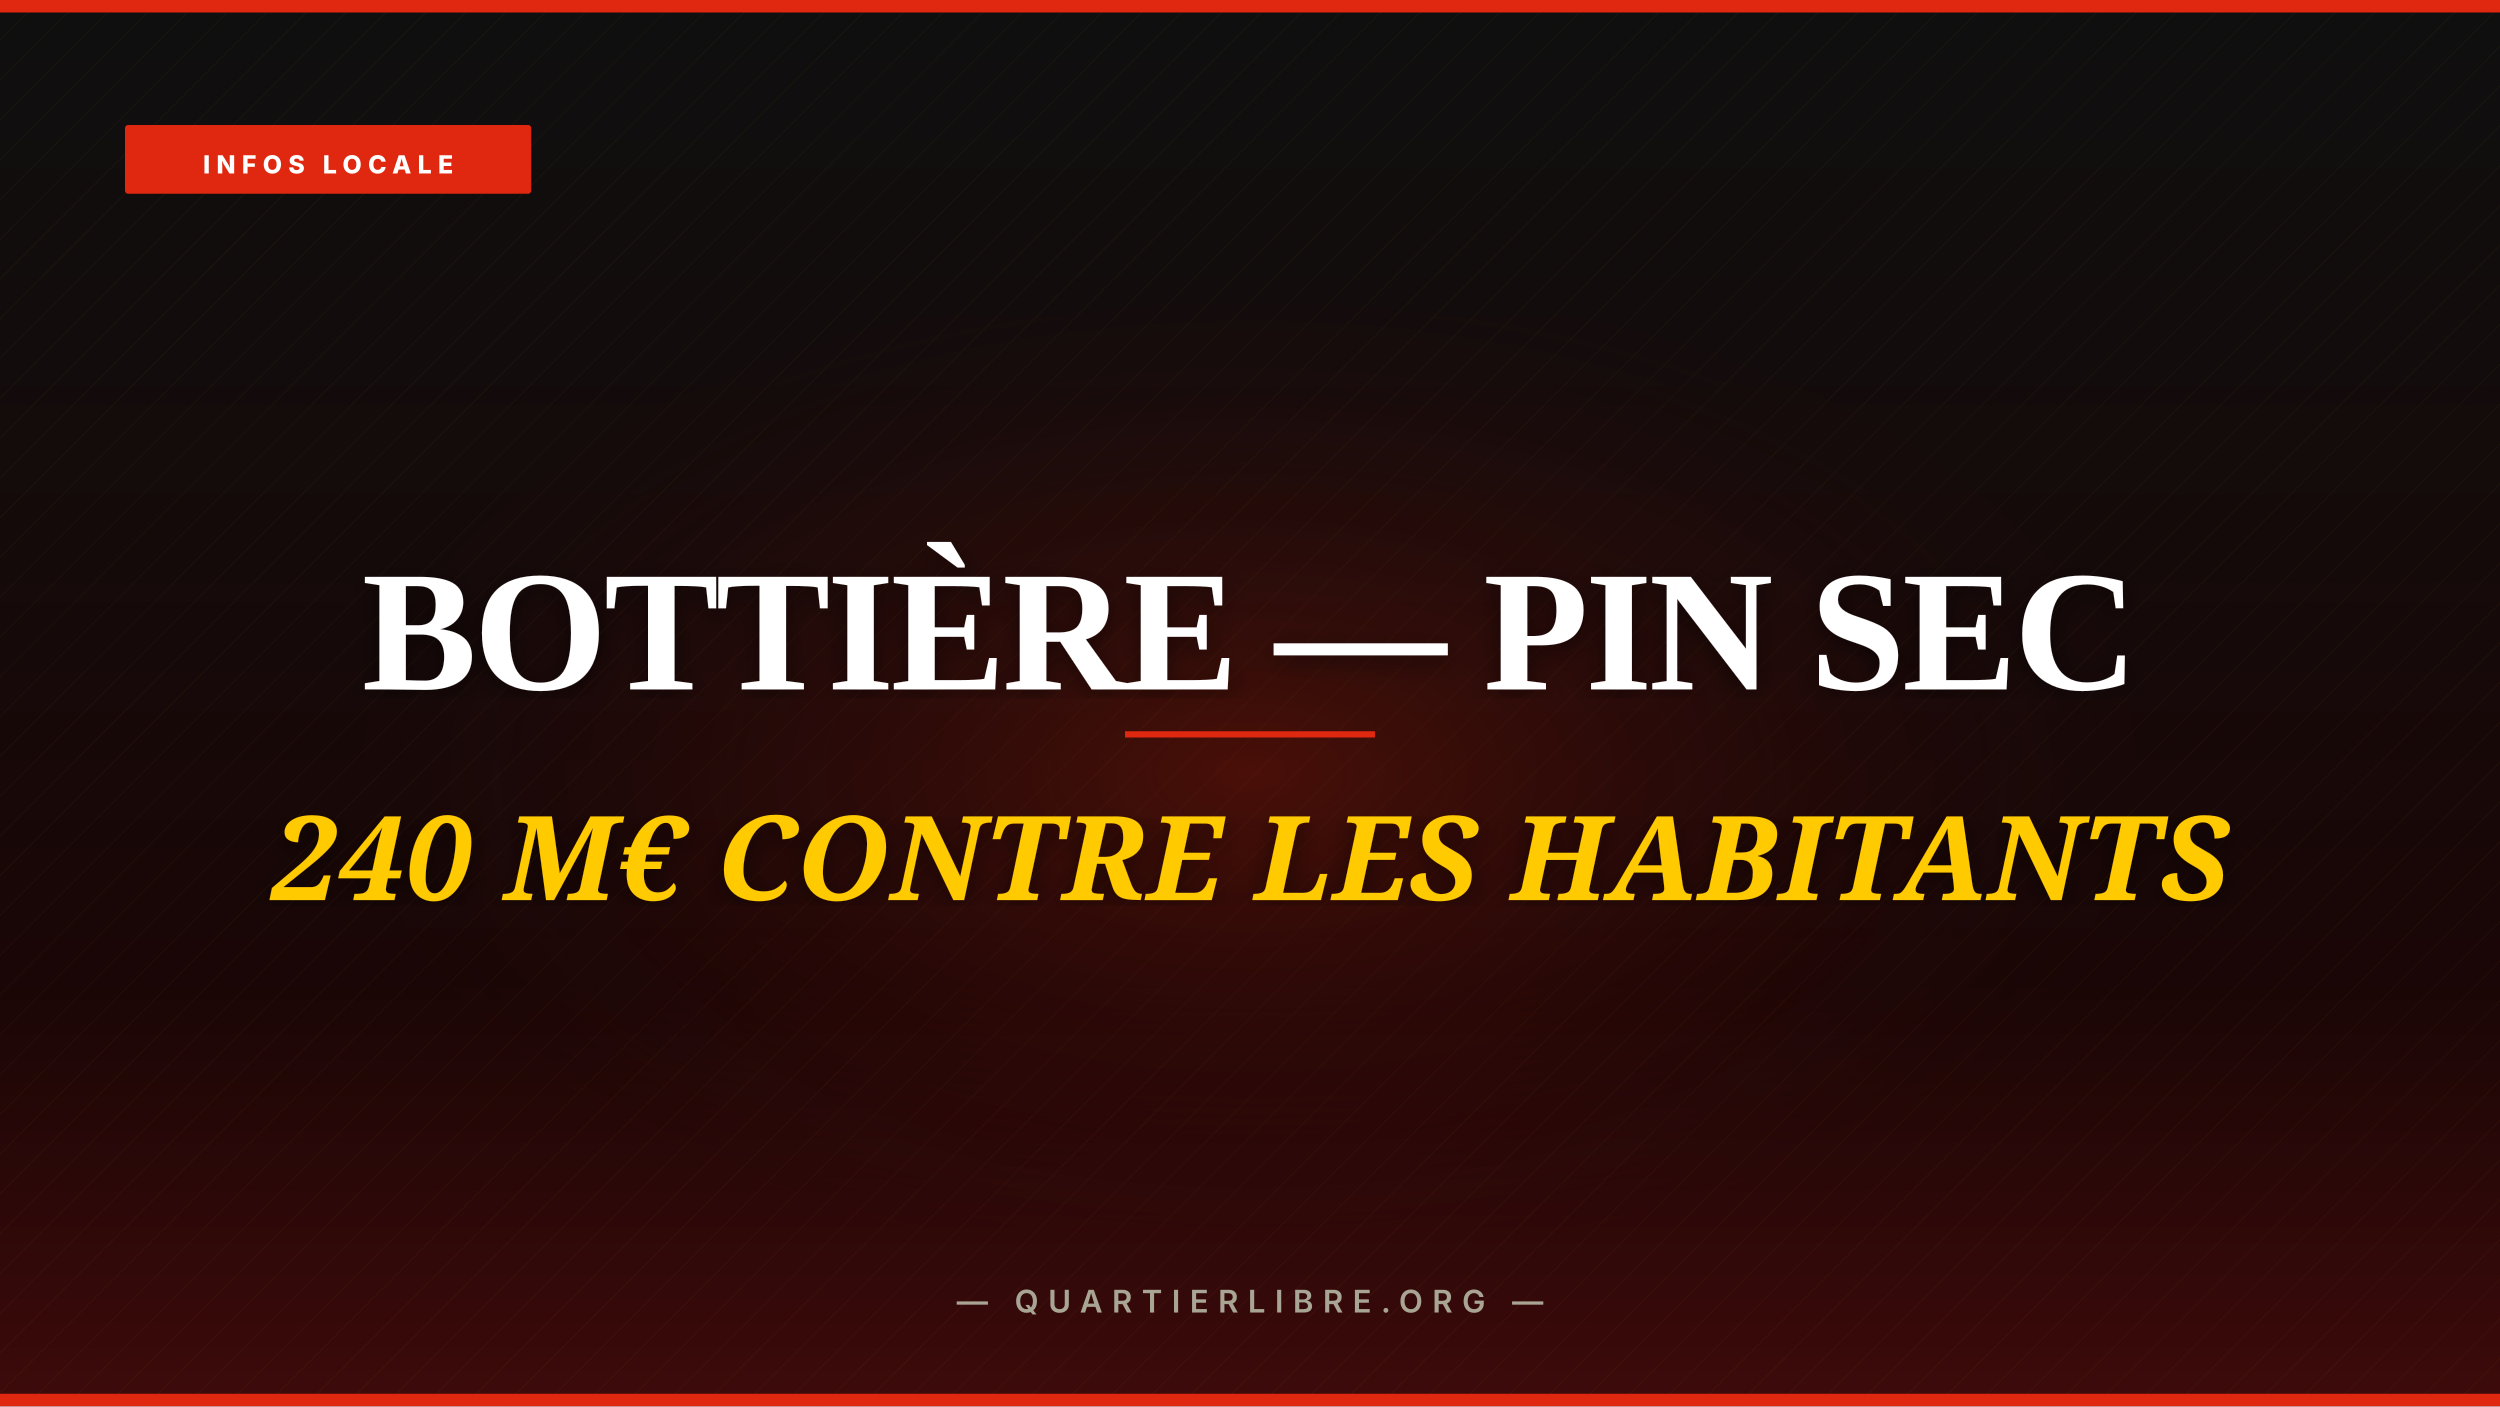
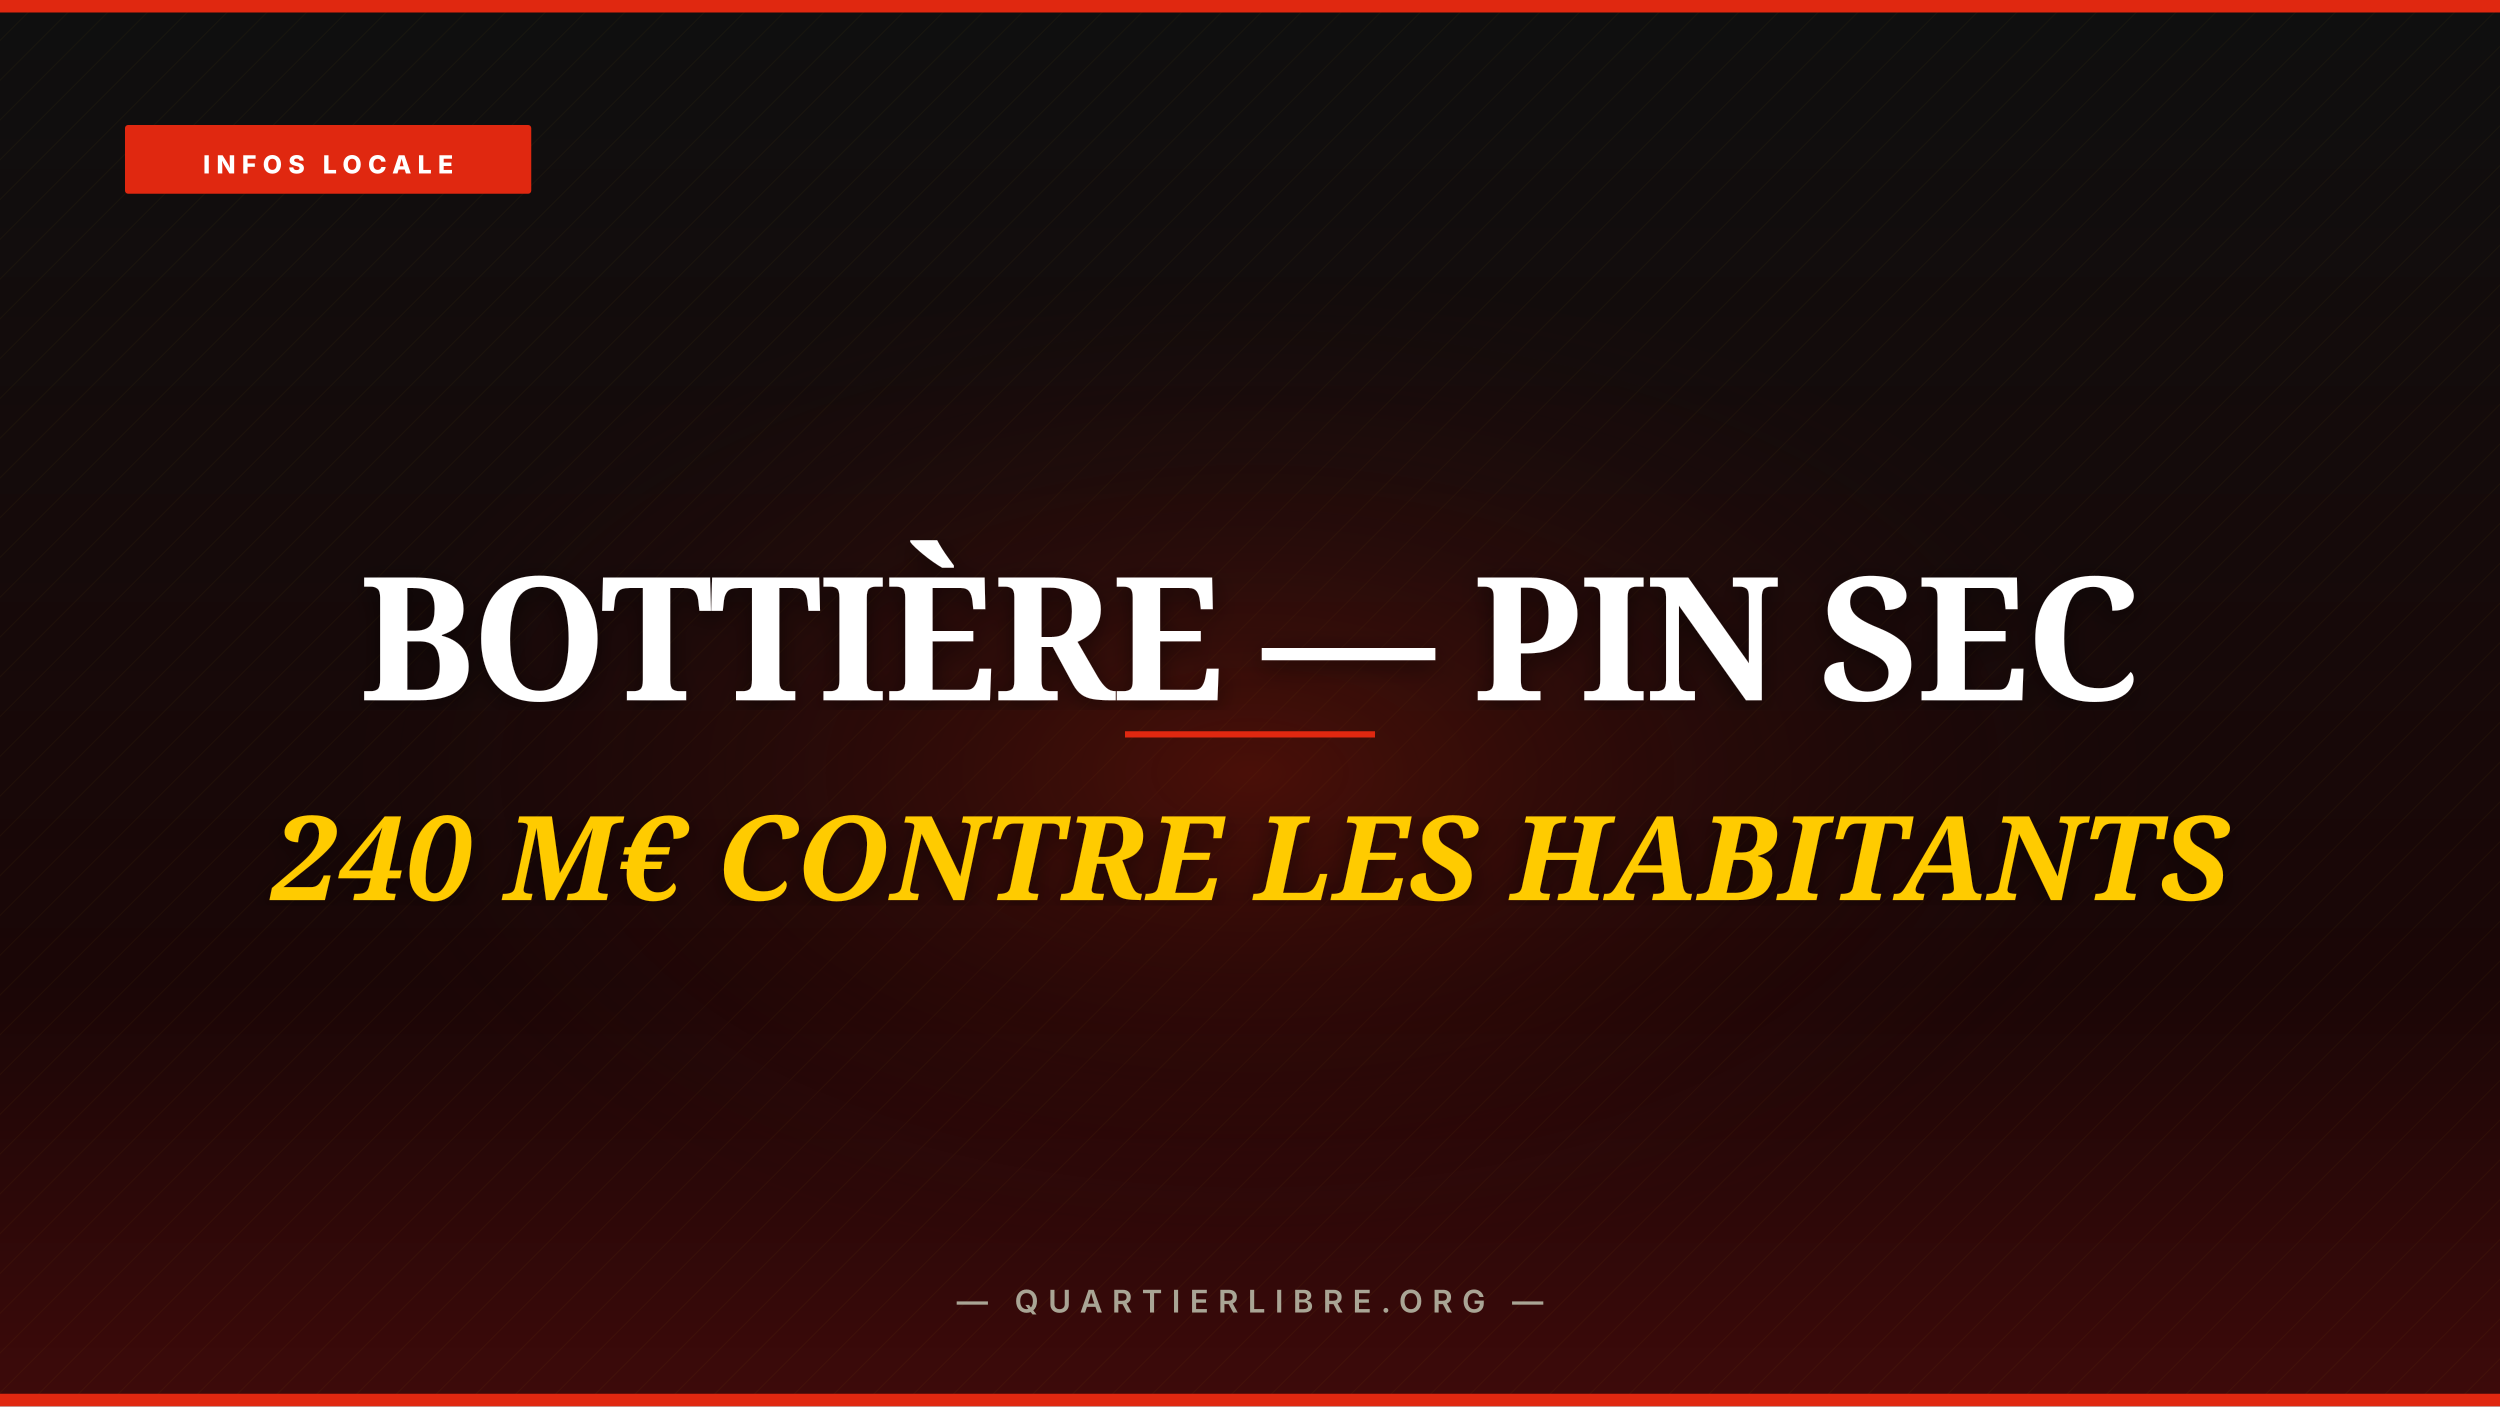
<svg xmlns="http://www.w3.org/2000/svg" viewBox="0 0 1600 900" width="1600" height="900" role="img" aria-label="BOTTIÈRE — PIN SEC — 240 M€ CONTRE LES HABITANTS">
  <defs>
    <linearGradient id="bg" x1="0" y1="0" x2="0" y2="1">
      <stop offset="0%" stop-color="#0f0f0f" />
      <stop offset="70%" stop-color="#1a0606" />
      <stop offset="100%" stop-color="#3d0a0a" />
    </linearGradient>
    <radialGradient id="glow" cx="50%" cy="55%" r="60%">
      <stop offset="0%" stop-color="#a51d08" stop-opacity="0.35" />
      <stop offset="60%" stop-color="#3d0a0a" stop-opacity="0" />
    </radialGradient>
    <pattern id="hatches" patternUnits="userSpaceOnUse" width="18" height="18" patternTransform="rotate(45)">
      <line x1="0" y1="0" x2="0" y2="18" stroke="#ffcb05" stroke-width="0.8" stroke-opacity="0.06" />
    </pattern>
    <filter id="textshadow" x="-5%" y="-5%" width="110%" height="110%">
      <feDropShadow dx="0" dy="4" stdDeviation="8" flood-color="#000" flood-opacity="0.5" />
    </filter>
  </defs>
  <rect width="1600" height="900" fill="url(#bg)" />
  <rect width="1600" height="900" fill="url(#hatches)" />
  <rect width="1600" height="900" fill="url(#glow)" />
  <rect x="0" y="0" width="1600" height="8" fill="#e02810" />
  <rect x="0" y="892" width="1600" height="8" fill="#e02810" />
  <g transform="translate(80, 80)">
    <rect x="0" y="0" width="260" height="44" fill="#e02810" rx="2" />
    <text x="130" y="31" font-family="Inter, system-ui, sans-serif" font-weight="800" font-size="16" letter-spacing="4" fill="#ffffff" text-anchor="middle">INFOS LOCALE</text>
  </g>
-   <text x="800" y="410" font-family="Fraunces, Georgia, 'Times New Roman', serif" font-weight="900" font-size="110" letter-spacing="-2" fill="#ffffff" text-anchor="middle" dominant-baseline="middle" filter="url(#textshadow)">BOTTIÈRE — PIN SEC</text>
+   <text x="800" y="410" font-family="Fraunces, Georgia, serif" font-weight="900" font-size="110" letter-spacing="-2" fill="#ffffff" text-anchor="middle" dominant-baseline="middle" filter="url(#textshadow)">BOTTIÈRE — PIN SEC</text>
  <line x1="720" y1="470" x2="880" y2="470" stroke="#e02810" stroke-width="4" />
  <text x="800" y="550" font-family="Fraunces, Georgia, serif" font-weight="900" font-style="italic" font-size="75" letter-spacing="1" fill="#ffcb05" text-anchor="middle" dominant-baseline="middle" filter="url(#textshadow)">240 M€ CONTRE LES HABITANTS</text>
-   <text x="800" y="840" font-family="Inter, system-ui, sans-serif" font-weight="600" font-size="20" letter-spacing="6" fill="#a9a595" text-anchor="middle" text-transform="uppercase">— QUARTIERLIBRE.ORG —</text>
+   <text x="800" y="840" font-family="Inter, system-ui, sans-serif" font-weight="600" font-size="20" letter-spacing="6" fill="#a9a595" text-anchor="middle">— QUARTIERLIBRE.ORG —</text>
</svg>
